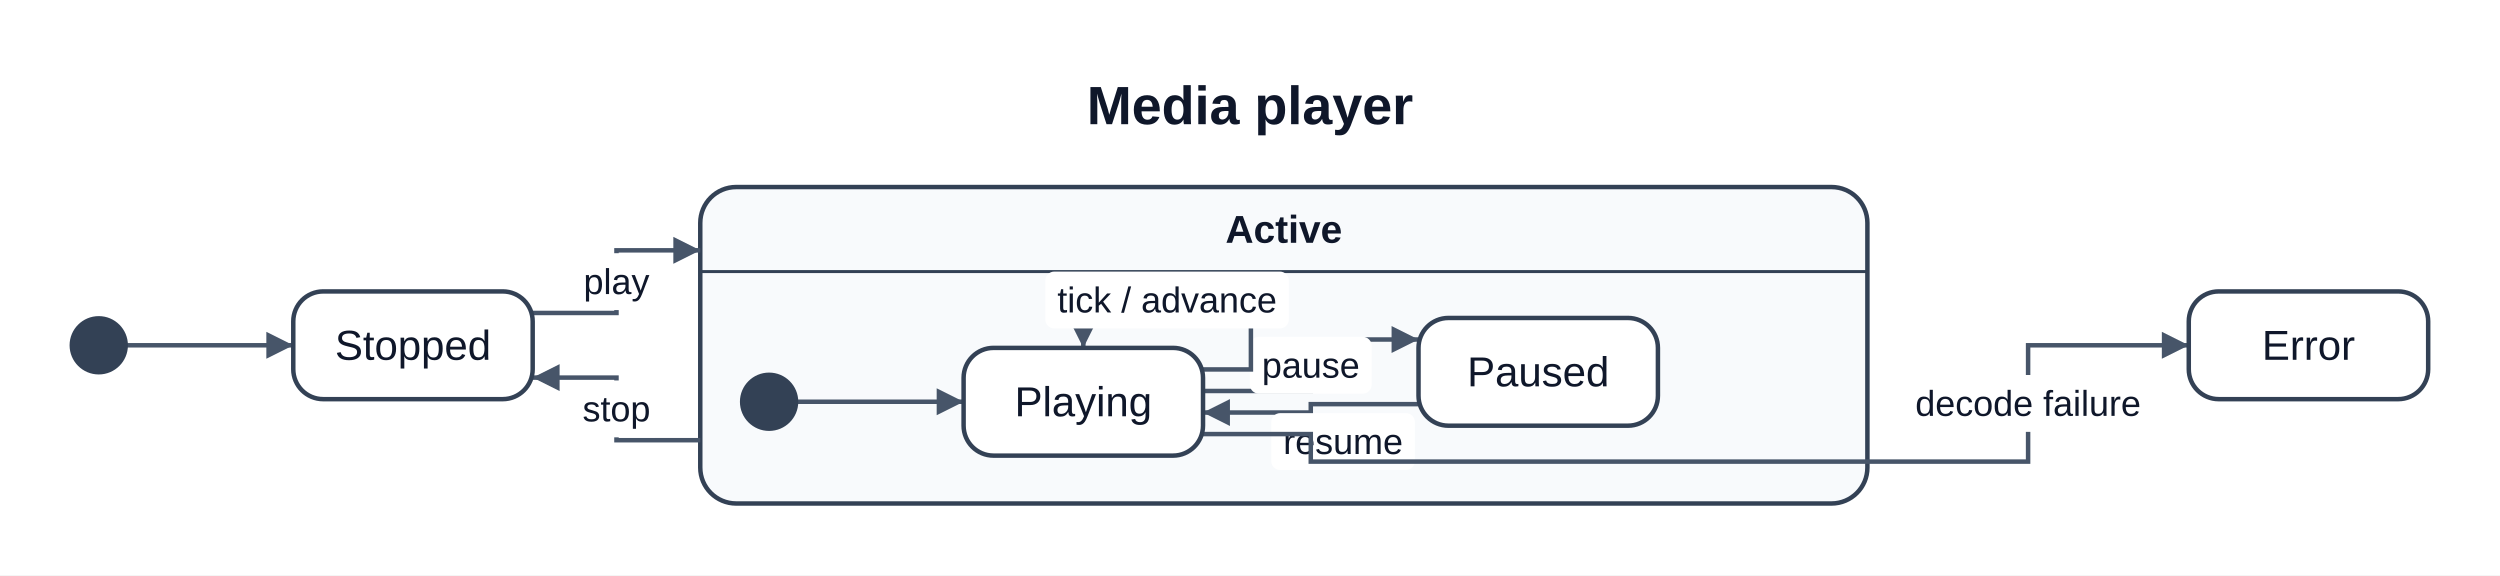
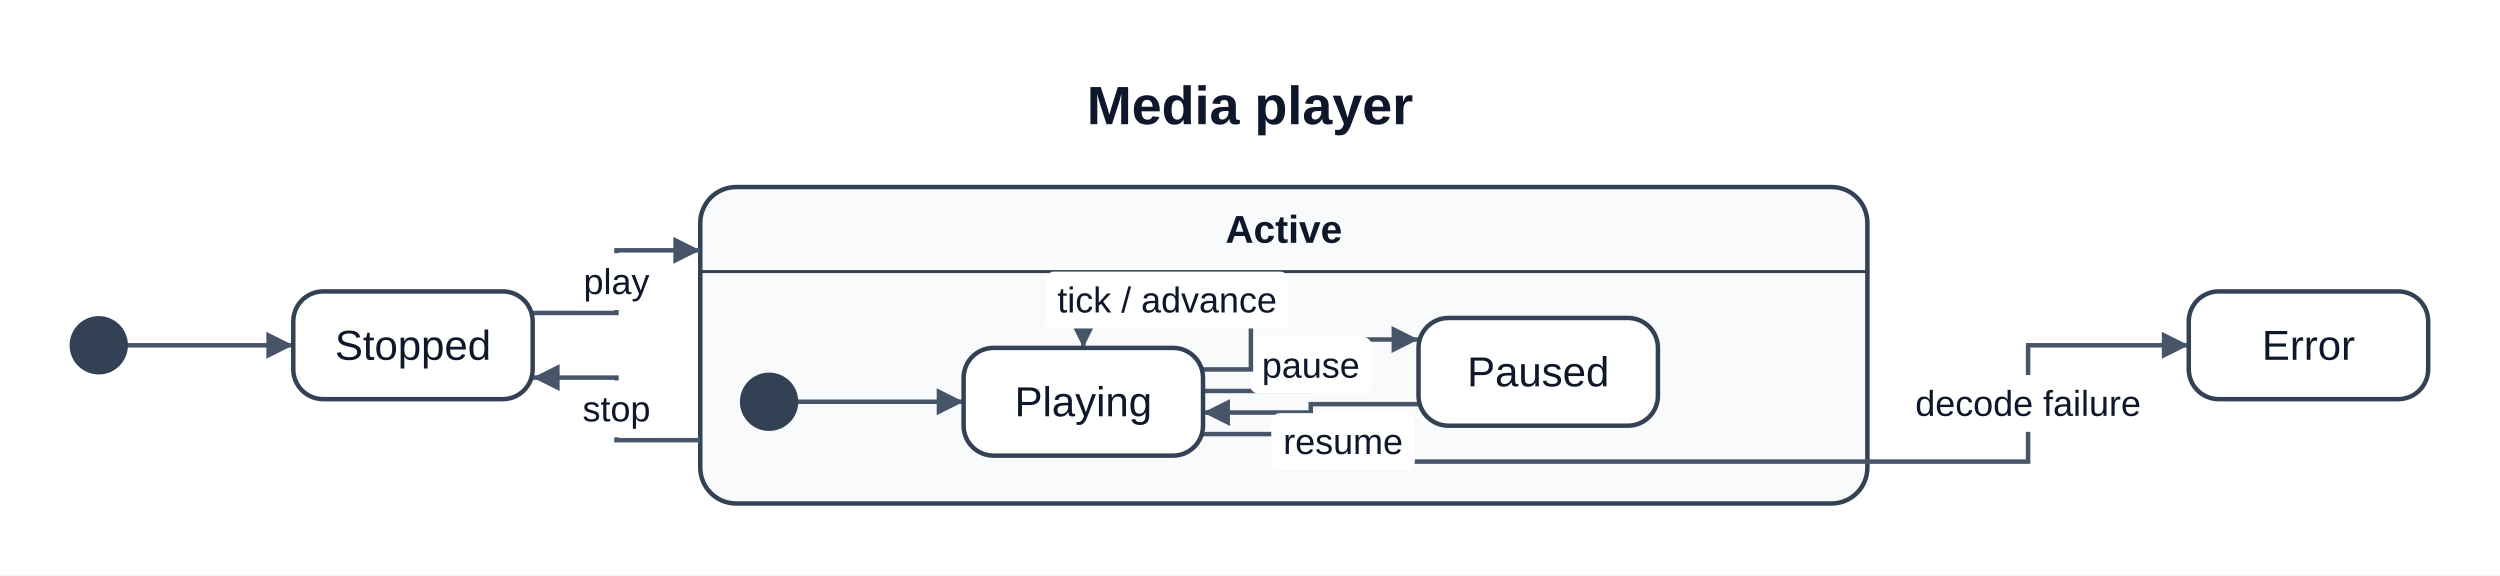
<svg xmlns="http://www.w3.org/2000/svg" version="1.1" width="835.4" height="192.25" viewBox="0 0 835.4 192.25" class="jtd jtd-state">
  <defs>
    <marker id="jtd-arrow" viewBox="0 0 10 10" refX="10" refY="5" markerWidth="9" markerHeight="9" markerUnits="userSpaceOnUse" orient="auto">
      <path d="M0 0L10 5L0 10Z" fill="#475569" />
    </marker>
  </defs>
  <rect width="835.4" height="192.25" fill="#ffffff" />
  <g font-family="Arial, 'Liberation Sans', Helvetica, sans-serif" font-size="14" fill="#0f172a" style="font-kerning:none;font-variant-ligatures:none">
    <text x="417.7" y="41.49" text-anchor="middle" font-size="18" font-weight="bold" class="jtd-title">Media player</text>
    <g transform="translate(24 62.5)">
      <g id="c-active" class="jtd-container">
        <rect x="210" y="0" width="390.01" height="105.75" rx="12" fill="#f8fafc" stroke="#334155" stroke-width="1.5" />
        <path d="M210 28.25H600.01" stroke="#334155" stroke-width="1" />
        <text x="405.01" y="18.63" text-anchor="middle" font-size="13" font-weight="bold">Active</text>
      </g>
-       <g id="e-edge:0" class="jtd-edge">
+       <g id="e-edge:init:0" class="jtd-edge">
        <path d="M18 52.88L74 52.88" fill="none" stroke="#475569" stroke-width="1.5" marker-end="url(#jtd-arrow)" />
      </g>
-       <g id="e-edge:1" class="jtd-edge">
+       <g id="e-edge:stopped:0" class="jtd-edge">
        <path d="M154 42.08L182 42.08L182 21.15L210 21.15" fill="none" stroke="#475569" stroke-width="1.5" marker-end="url(#jtd-arrow)" />
        <rect x="166.99" y="22.11" width="30.01" height="19" rx="3" fill="#ffffff" />
        <text x="182" y="35.77" text-anchor="middle" font-size="12">play</text>
      </g>
-       <g id="e-edge:2" class="jtd-edge">
+       <g id="e-edge:active:0" class="jtd-edge">
+         <path d="M210 84.6L182 84.6L182 63.68L154 63.68" fill="none" stroke="#475569" stroke-width="1.5" marker-end="url(#jtd-arrow)" />
+         <rect x="166.66" y="64.64" width="30.68" height="19" rx="3" fill="#ffffff" />
+         <text x="182" y="78.3" text-anchor="middle" font-size="12">stop</text>
+       </g>
+       <g id="e-edge:a0:0" class="jtd-edge">
        <path d="M242 71.75L298 71.75" fill="none" stroke="#475569" stroke-width="1.5" marker-end="url(#jtd-arrow)" />
      </g>
-       <g id="e-edge:3" class="jtd-edge">
+       <g id="e-edge:playing:0" class="jtd-edge">
        <path d="M378 68.15L414.01 68.15L414.01 50.95L450.01 50.95" fill="none" stroke="#475569" stroke-width="1.5" marker-end="url(#jtd-arrow)" />
        <rect x="393.66" y="50.05" width="40.7" height="19" rx="3" fill="#ffffff" />
        <text x="414.01" y="63.71" text-anchor="middle" font-size="12">pause</text>
      </g>
-       <g id="e-edge:4" class="jtd-edge">
-         <path d="M450.01 72.55L414.01 72.55L414.01 75.35L378 75.35" fill="none" stroke="#475569" stroke-width="1.5" marker-end="url(#jtd-arrow)" />
-         <rect x="400.8" y="75.55" width="48.01" height="19" rx="3" fill="#ffffff" />
-         <text x="424.81" y="89.21" text-anchor="middle" font-size="12">resume</text>
-       </g>
-       <g id="e-edge:5" class="jtd-edge">
+       <g id="e-edge:playing:1" class="jtd-edge">
        <path d="M378 60.95L394 60.95L394 37.75L338 37.75L338 53.75" fill="none" stroke="#475569" stroke-width="1.5" marker-end="url(#jtd-arrow)" />
        <rect x="325.31" y="28.25" width="81.37" height="19" rx="3" fill="#ffffff" />
        <text x="366" y="41.91" text-anchor="middle" font-size="12">tick / advance</text>
      </g>
-       <g id="e-edge:6" class="jtd-edge">
-         <path d="M210 84.6L182 84.6L182 63.68L154 63.68" fill="none" stroke="#475569" stroke-width="1.5" marker-end="url(#jtd-arrow)" />
-         <rect x="166.66" y="64.64" width="30.68" height="19" rx="3" fill="#ffffff" />
-         <text x="182" y="78.3" text-anchor="middle" font-size="12">stop</text>
-       </g>
-       <g id="e-edge:7" class="jtd-edge">
+       <g id="e-edge:playing:2" class="jtd-edge">
        <path d="M378 82.55L414.01 82.55L414.01 91.75L653.71 91.75L653.71 52.88L707.4 52.88" fill="none" stroke="#475569" stroke-width="1.5" marker-end="url(#jtd-arrow)" />
        <rect x="612.01" y="62.81" width="83.39" height="19" rx="3" fill="#ffffff" />
        <text x="653.71" y="76.47" text-anchor="middle" font-size="12">decode failure</text>
+       </g>
+       <g id="e-edge:paused:0" class="jtd-edge">
+         <path d="M450.01 72.55L414.01 72.55L414.01 75.35L378 75.35" fill="none" stroke="#475569" stroke-width="1.5" marker-end="url(#jtd-arrow)" />
+         <rect x="400.8" y="75.55" width="48.01" height="19" rx="3" fill="#ffffff" />
+         <text x="424.81" y="89.21" text-anchor="middle" font-size="12">resume</text>
      </g>
      <g id="n-init" class="jtd-node jtd-shape-initial" transform="translate(0 43.88)">
        <path d="M0 9A9 9 0 1 1 18 9A9 9 0 1 1 0 9Z" fill="#ffffff" stroke="#334155" stroke-width="1.5" />
        <path d="M0 9A9 9 0 1 1 18 9A9 9 0 1 1 0 9Z" fill="#334155" />
      </g>
      <g id="n-stopped" class="jtd-node jtd-shape-state" transform="translate(74 34.88)">
        <path d="M10 0H70A10 10 0 0 1 80 10V26A10 10 0 0 1 70 36H10A10 10 0 0 1 0 26V10A10 10 0 0 1 10 0Z" fill="#ffffff" stroke="#334155" stroke-width="1.5" />
        <text x="40" y="22.85" text-anchor="middle">Stopped</text>
      </g>
      <g id="n-error" class="jtd-node jtd-shape-state" transform="translate(707.4 34.88)">
        <path d="M10 0H70A10 10 0 0 1 80 10V26A10 10 0 0 1 70 36H10A10 10 0 0 1 0 26V10A10 10 0 0 1 10 0Z" fill="#ffffff" stroke="#334155" stroke-width="1.5" />
        <text x="40" y="22.85" text-anchor="middle">Error</text>
      </g>
      <g id="n-a0" class="jtd-node jtd-shape-initial" transform="translate(224 62.75)">
        <path d="M0 9A9 9 0 1 1 18 9A9 9 0 1 1 0 9Z" fill="#ffffff" stroke="#334155" stroke-width="1.5" />
        <path d="M0 9A9 9 0 1 1 18 9A9 9 0 1 1 0 9Z" fill="#334155" />
      </g>
      <g id="n-playing" class="jtd-node jtd-shape-state" transform="translate(298 53.75)">
        <path d="M10 0H70A10 10 0 0 1 80 10V26A10 10 0 0 1 70 36H10A10 10 0 0 1 0 26V10A10 10 0 0 1 10 0Z" fill="#ffffff" stroke="#334155" stroke-width="1.5" />
        <text x="40" y="22.85" text-anchor="middle">Playing</text>
      </g>
      <g id="n-paused" class="jtd-node jtd-shape-state" transform="translate(450.01 43.75)">
        <path d="M10 0H70A10 10 0 0 1 80 10V26A10 10 0 0 1 70 36H10A10 10 0 0 1 0 26V10A10 10 0 0 1 10 0Z" fill="#ffffff" stroke="#334155" stroke-width="1.5" />
        <text x="40" y="22.85" text-anchor="middle">Paused</text>
      </g>
    </g>
  </g>
</svg>
